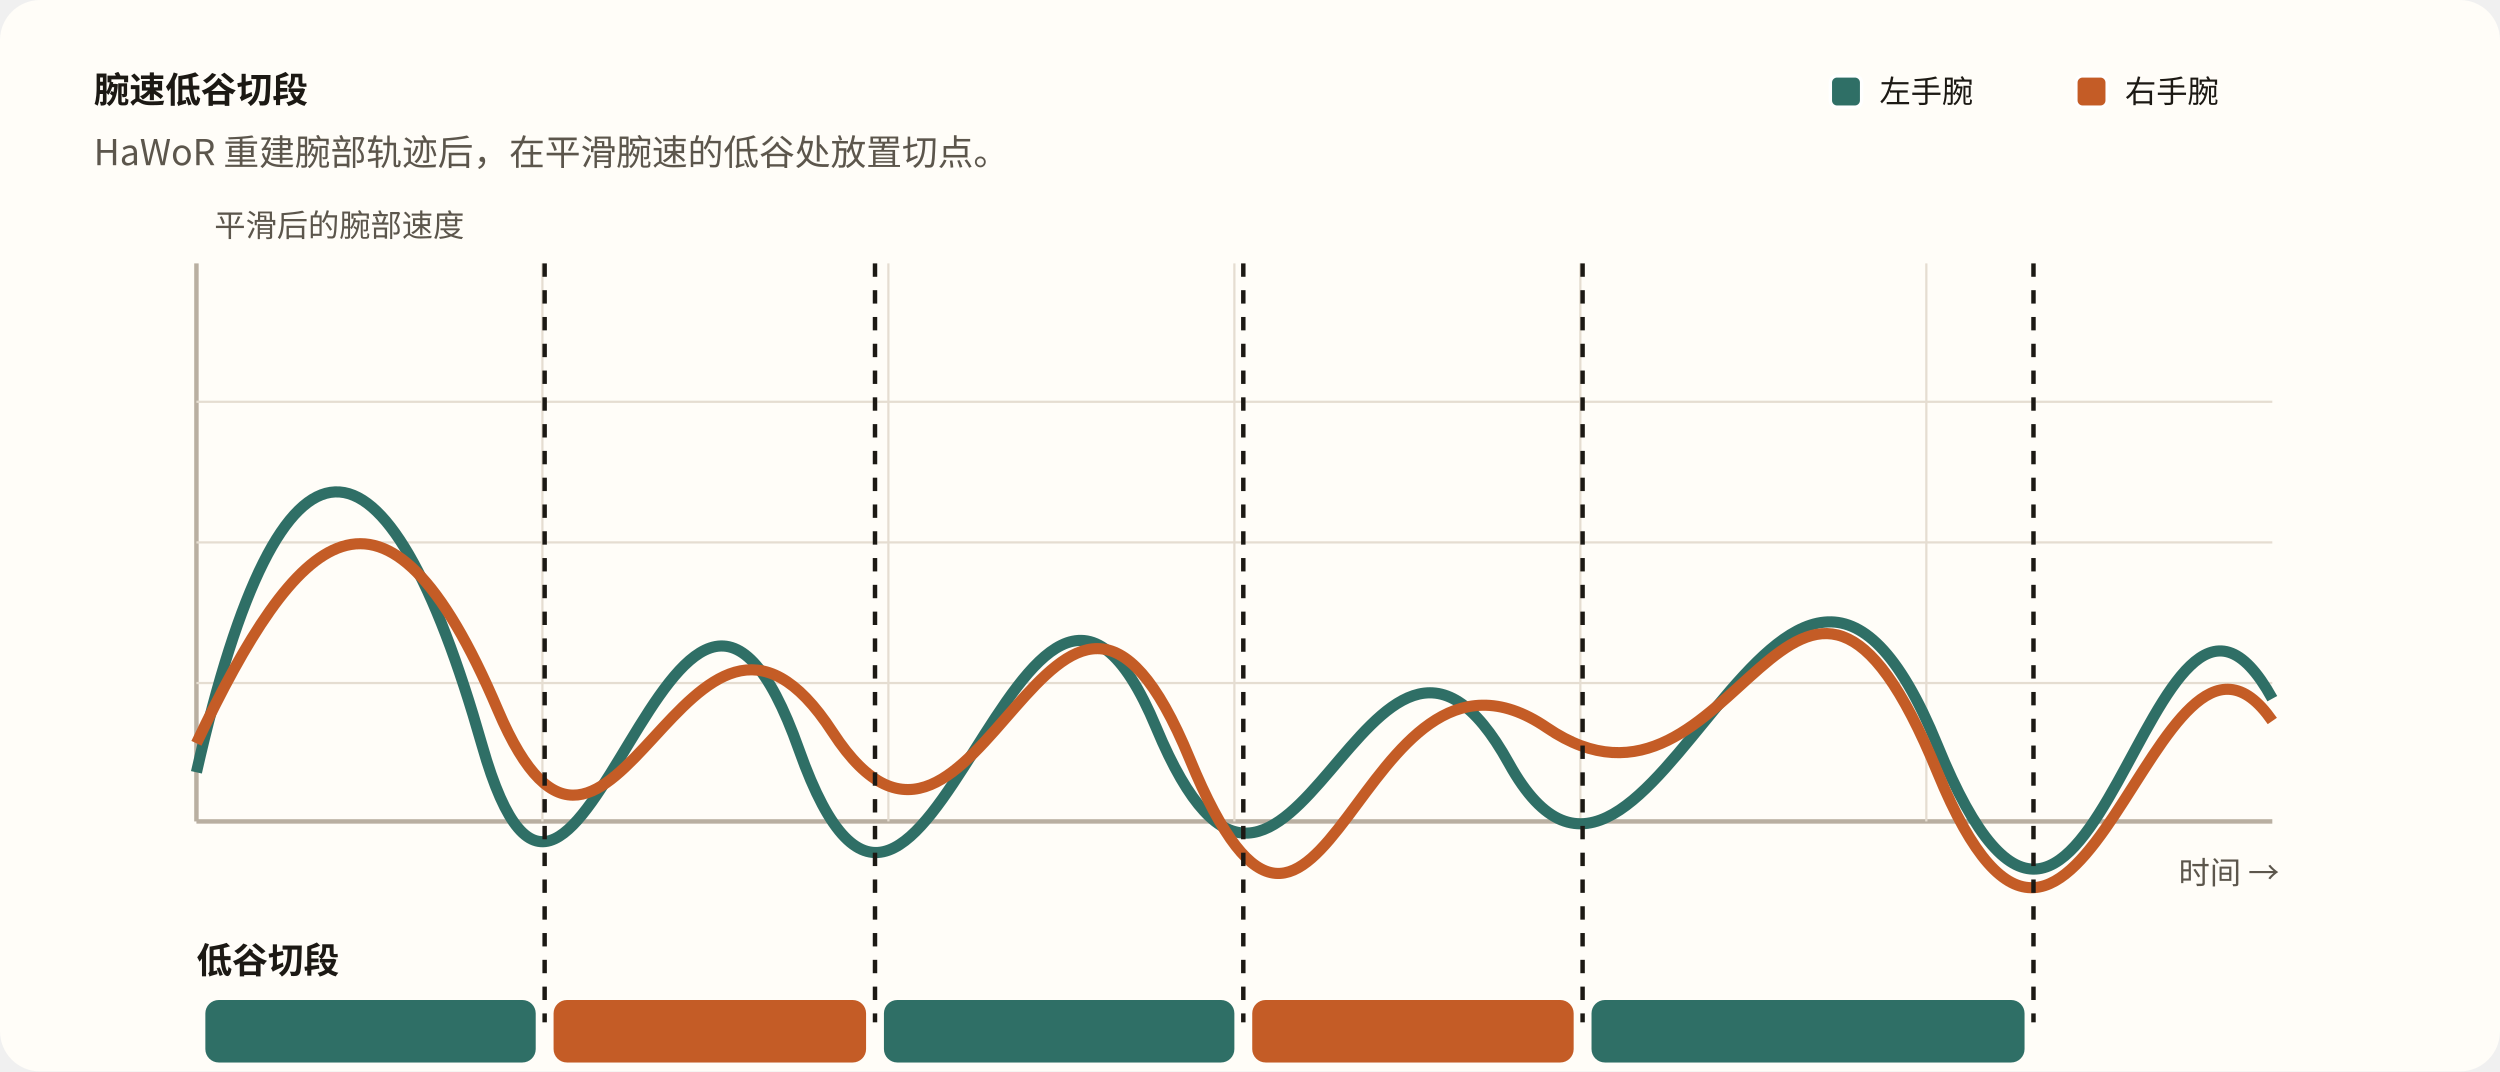
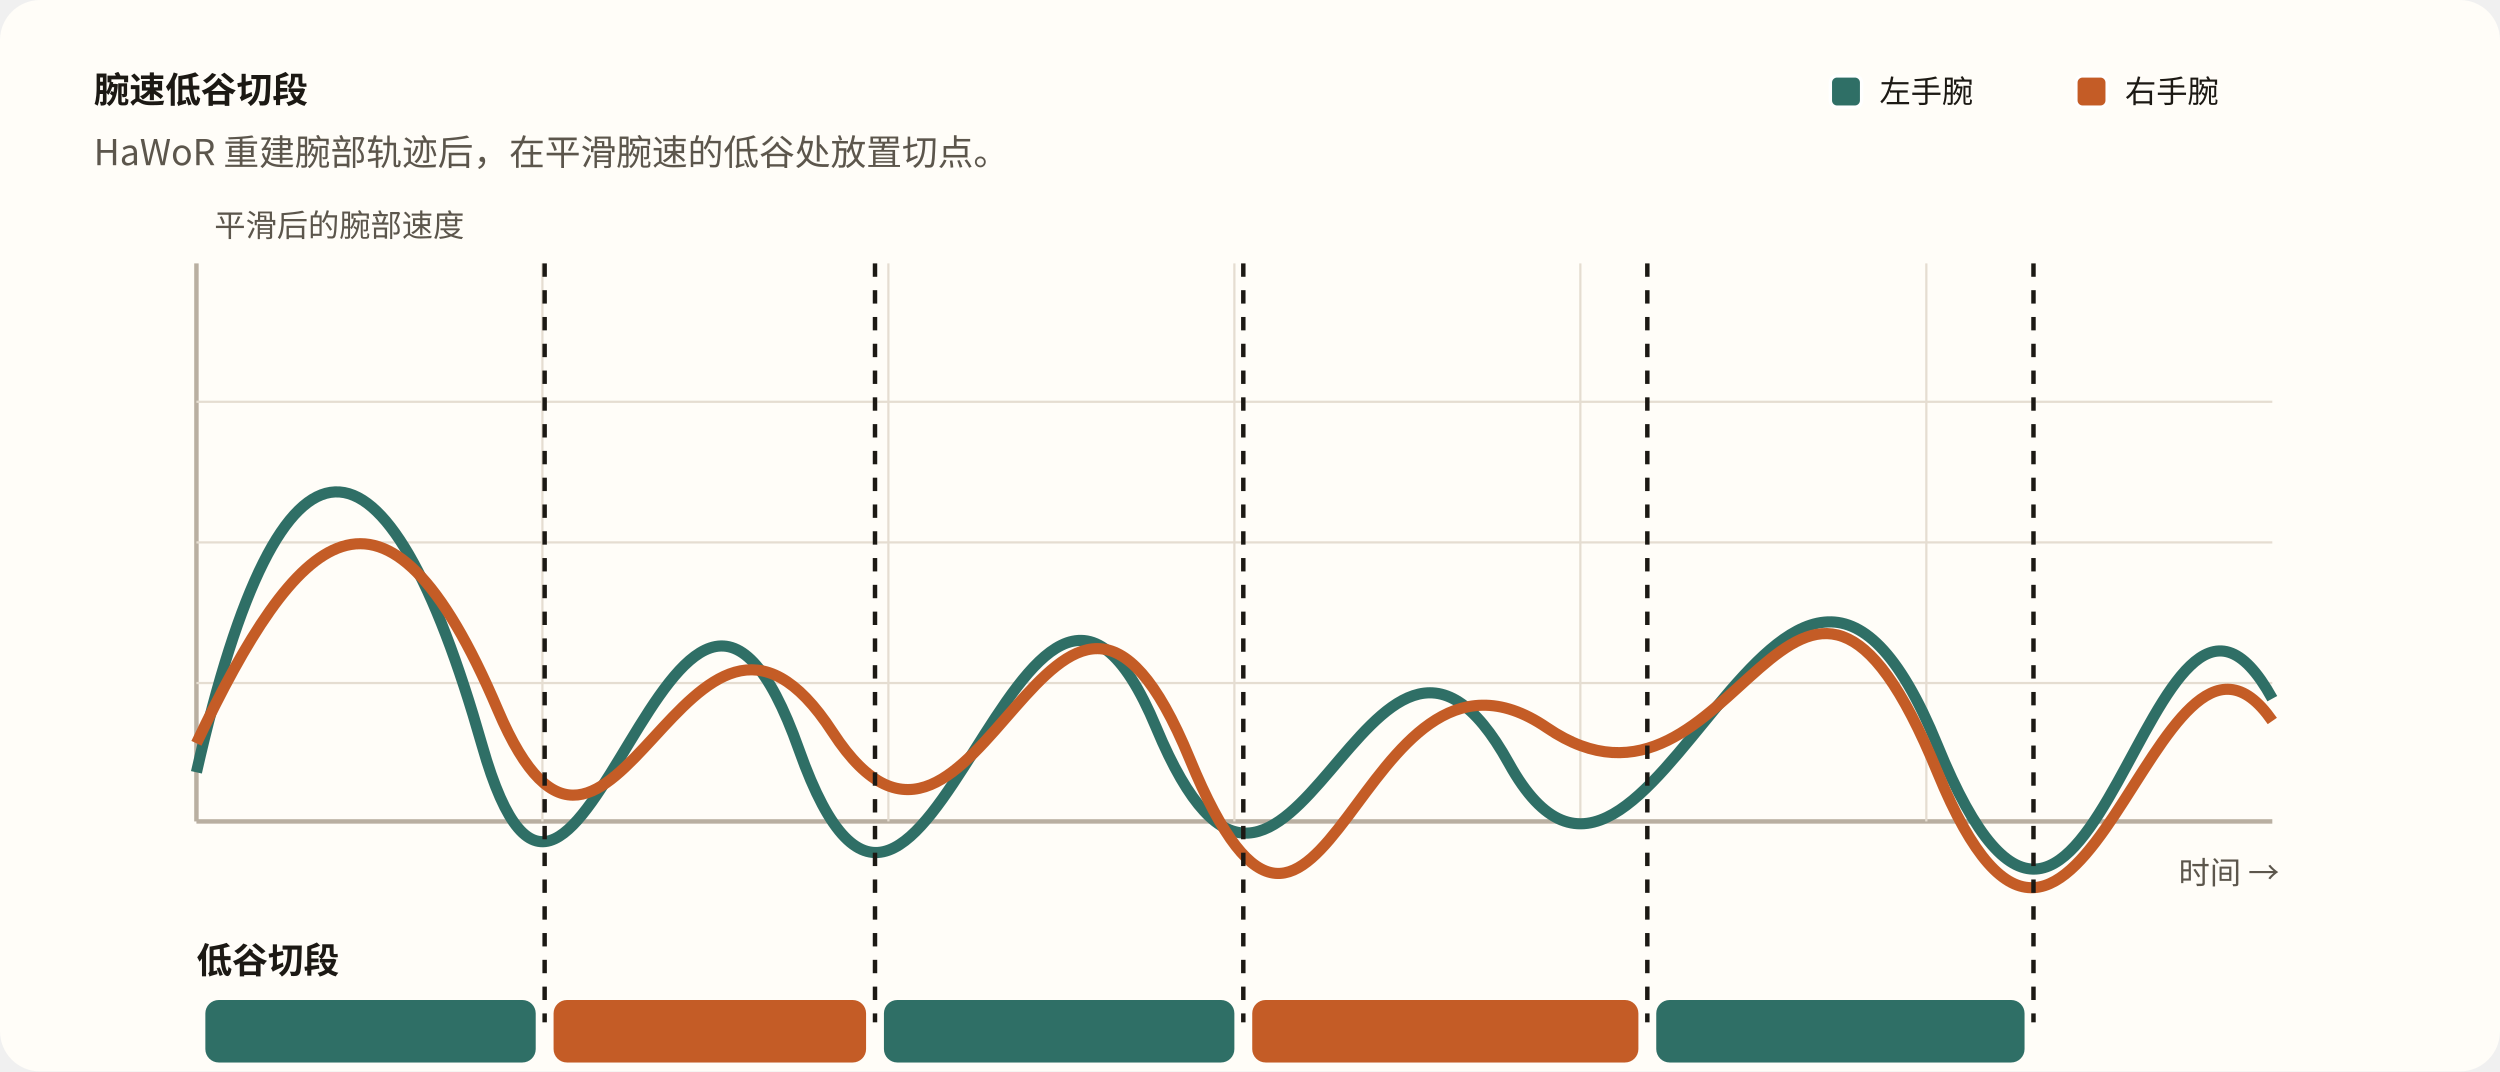
<svg xmlns="http://www.w3.org/2000/svg" viewBox="0 0 1120 480" role="img" aria-labelledby="title desc">
  <defs>
    <style>
      .bg{fill:#fffdf8}.ink{fill:#1c1914}.muted{fill:#5c564c}.grid{stroke:#e5ddd1;stroke-width:1}.axis{stroke:#b9afa1;stroke-width:2}
      .left{fill:none;stroke:#2f6f66;stroke-width:5}.right{fill:none;stroke:#c45c26;stroke-width:5}
      .cut{stroke:#1c1914;stroke-width:2;stroke-dasharray:6 6}.pred{fill:#2f6f66}.bad{fill:#c45c26}
      .swatch{stroke:#fff;stroke-width:1.5}
      .txt{font:16px "IBM Plex Sans","Noto Sans CJK SC","PingFang SC","Microsoft YaHei",Arial,sans-serif}.small{font-size:14px}.label{font-weight:700}
    </style>
  </defs>
  <rect width="1120" height="480" rx="18" class="bg" />
  <text x="42" y="46" class="txt label ink">腕速低谷切段</text>
  <text x="42" y="74" class="txt muted">HaWoR 重建腕部轨迹后，在平滑腕速的低谷处放置切点。</text>
  <g transform="translate(820,34)">
    <rect x="0" y="0" width="14" height="14" rx="3" fill="#2f6f66" class="swatch" />
    <text x="22" y="12" class="txt small ink">左手腕</text>
    <rect x="110" y="0" width="14" height="14" rx="3" fill="#c45c26" class="swatch" />
    <text x="132" y="12" class="txt small ink">右手腕</text>
  </g>
  <g transform="translate(88,118)">
    <line x1="0" y1="250" x2="930" y2="250" class="axis" />
    <line x1="0" y1="0" x2="0" y2="250" class="axis" />
    <g class="grid">
      <line x1="0" y1="62" x2="930" y2="62" />
      <line x1="0" y1="125" x2="930" y2="125" />
      <line x1="0" y1="188" x2="930" y2="188" />
      <line x1="155" y1="0" x2="155" y2="250" />
      <line x1="310" y1="0" x2="310" y2="250" />
      <line x1="465" y1="0" x2="465" y2="250" />
      <line x1="620" y1="0" x2="620" y2="250" />
      <line x1="775" y1="0" x2="775" y2="250" />
    </g>
    <path class="left" d="M0 228 C38 60,85 65,128 216 S214 60,270 218 S370 64,430 208 S525 110,588 224 S710 44,780 216 S875 95,930 195" />
    <path class="right" d="M0 215 C45 120,84 80,135 200 S220 110,285 210 S385 76,445 222 S520 150,605 208 S716 72,780 228 S878 130,930 205" />
    <g>
      <line x1="156" y1="0" x2="156" y2="340" class="cut" />
      <line x1="304" y1="0" x2="304" y2="340" class="cut" />
      <line x1="469" y1="0" x2="469" y2="340" class="cut" />
-       <line x1="621" y1="0" x2="621" y2="340" class="cut" />
+       <line x1="650" y1="0" x2="650" y2="340" class="cut" />
      <line x1="823" y1="0" x2="823" y2="340" class="cut" />
    </g>
    <text x="8" y="-12" class="txt small muted">平滑后的腕部速度</text>
    <text x="888" y="278" class="txt small muted">时间 →</text>
    <text x="0" y="318" class="txt label ink">低谷切段</text>
    <rect x="4" y="330" width="148" height="28" rx="6" class="pred" />
    <rect x="160" y="330" width="140" height="28" rx="6" class="bad" />
    <rect x="308" y="330" width="157" height="28" rx="6" class="pred" />
-     <rect x="473" y="330" width="144" height="28" rx="6" class="bad" />
-     <rect x="625" y="330" width="194" height="28" rx="6" class="pred" />
+     <rect x="473" y="330" width="173" height="28" rx="6" class="bad" />
+     <rect x="654" y="330" width="165" height="28" rx="6" class="pred" />
  </g>
</svg>
